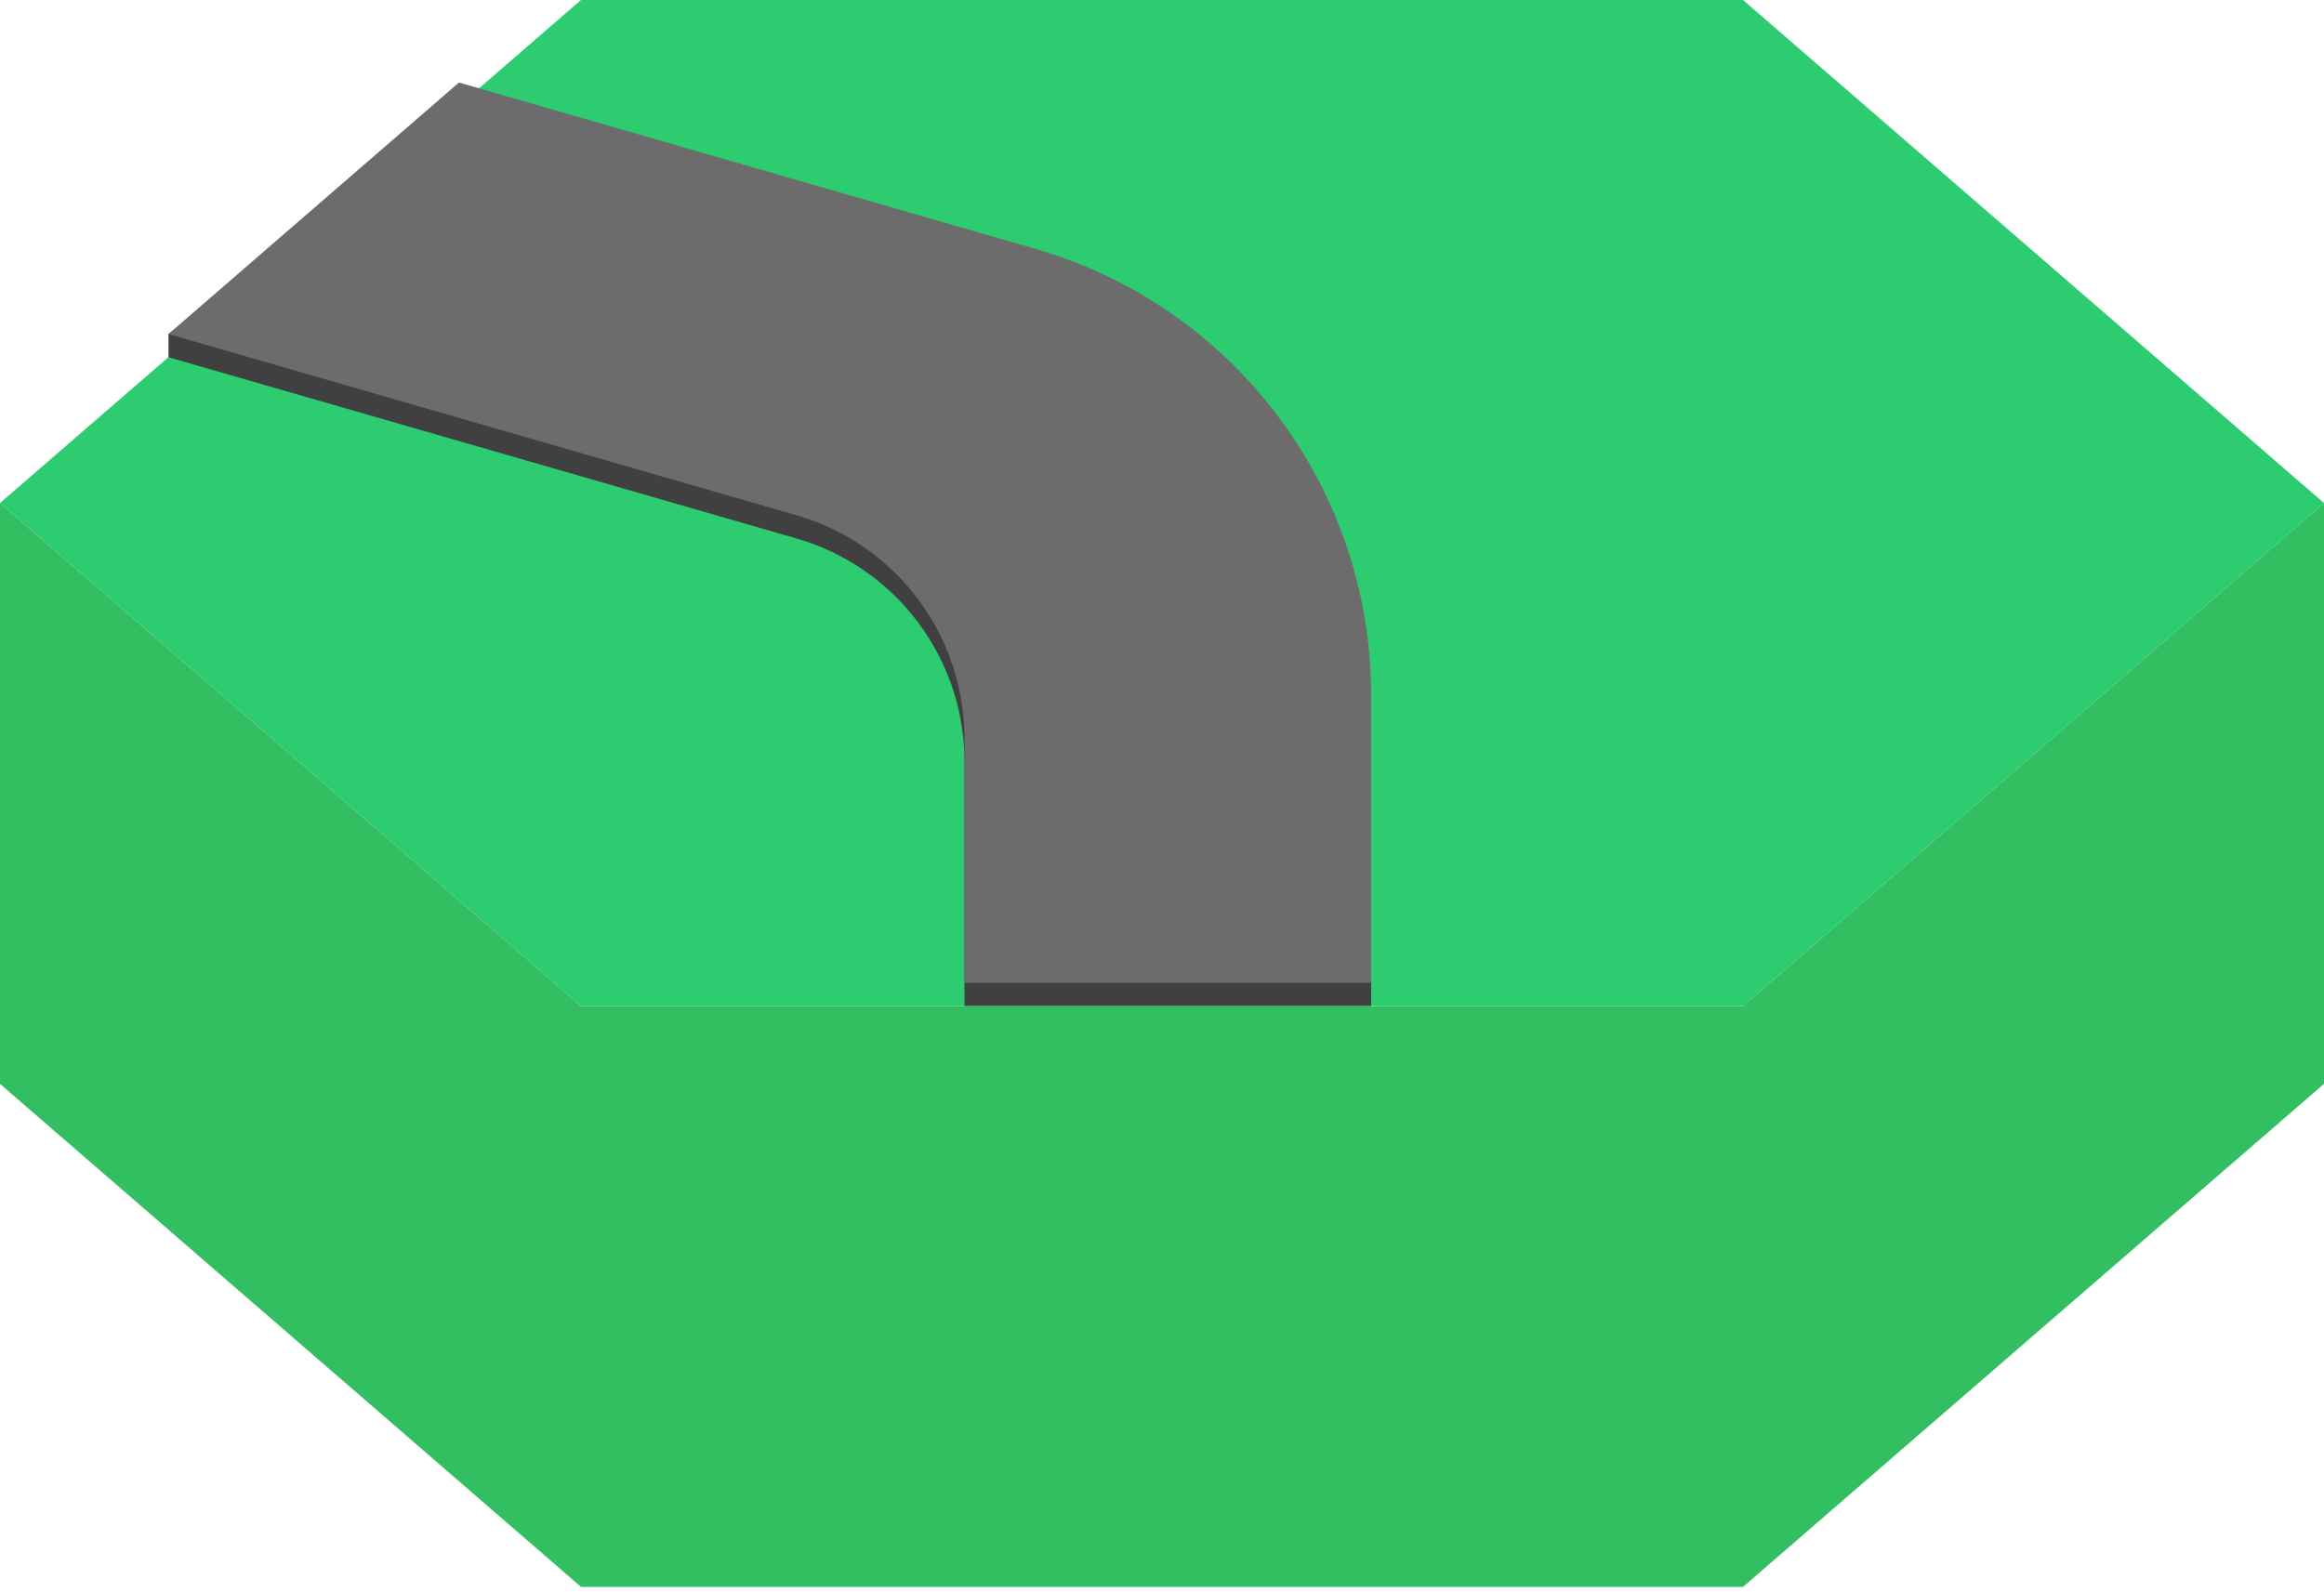
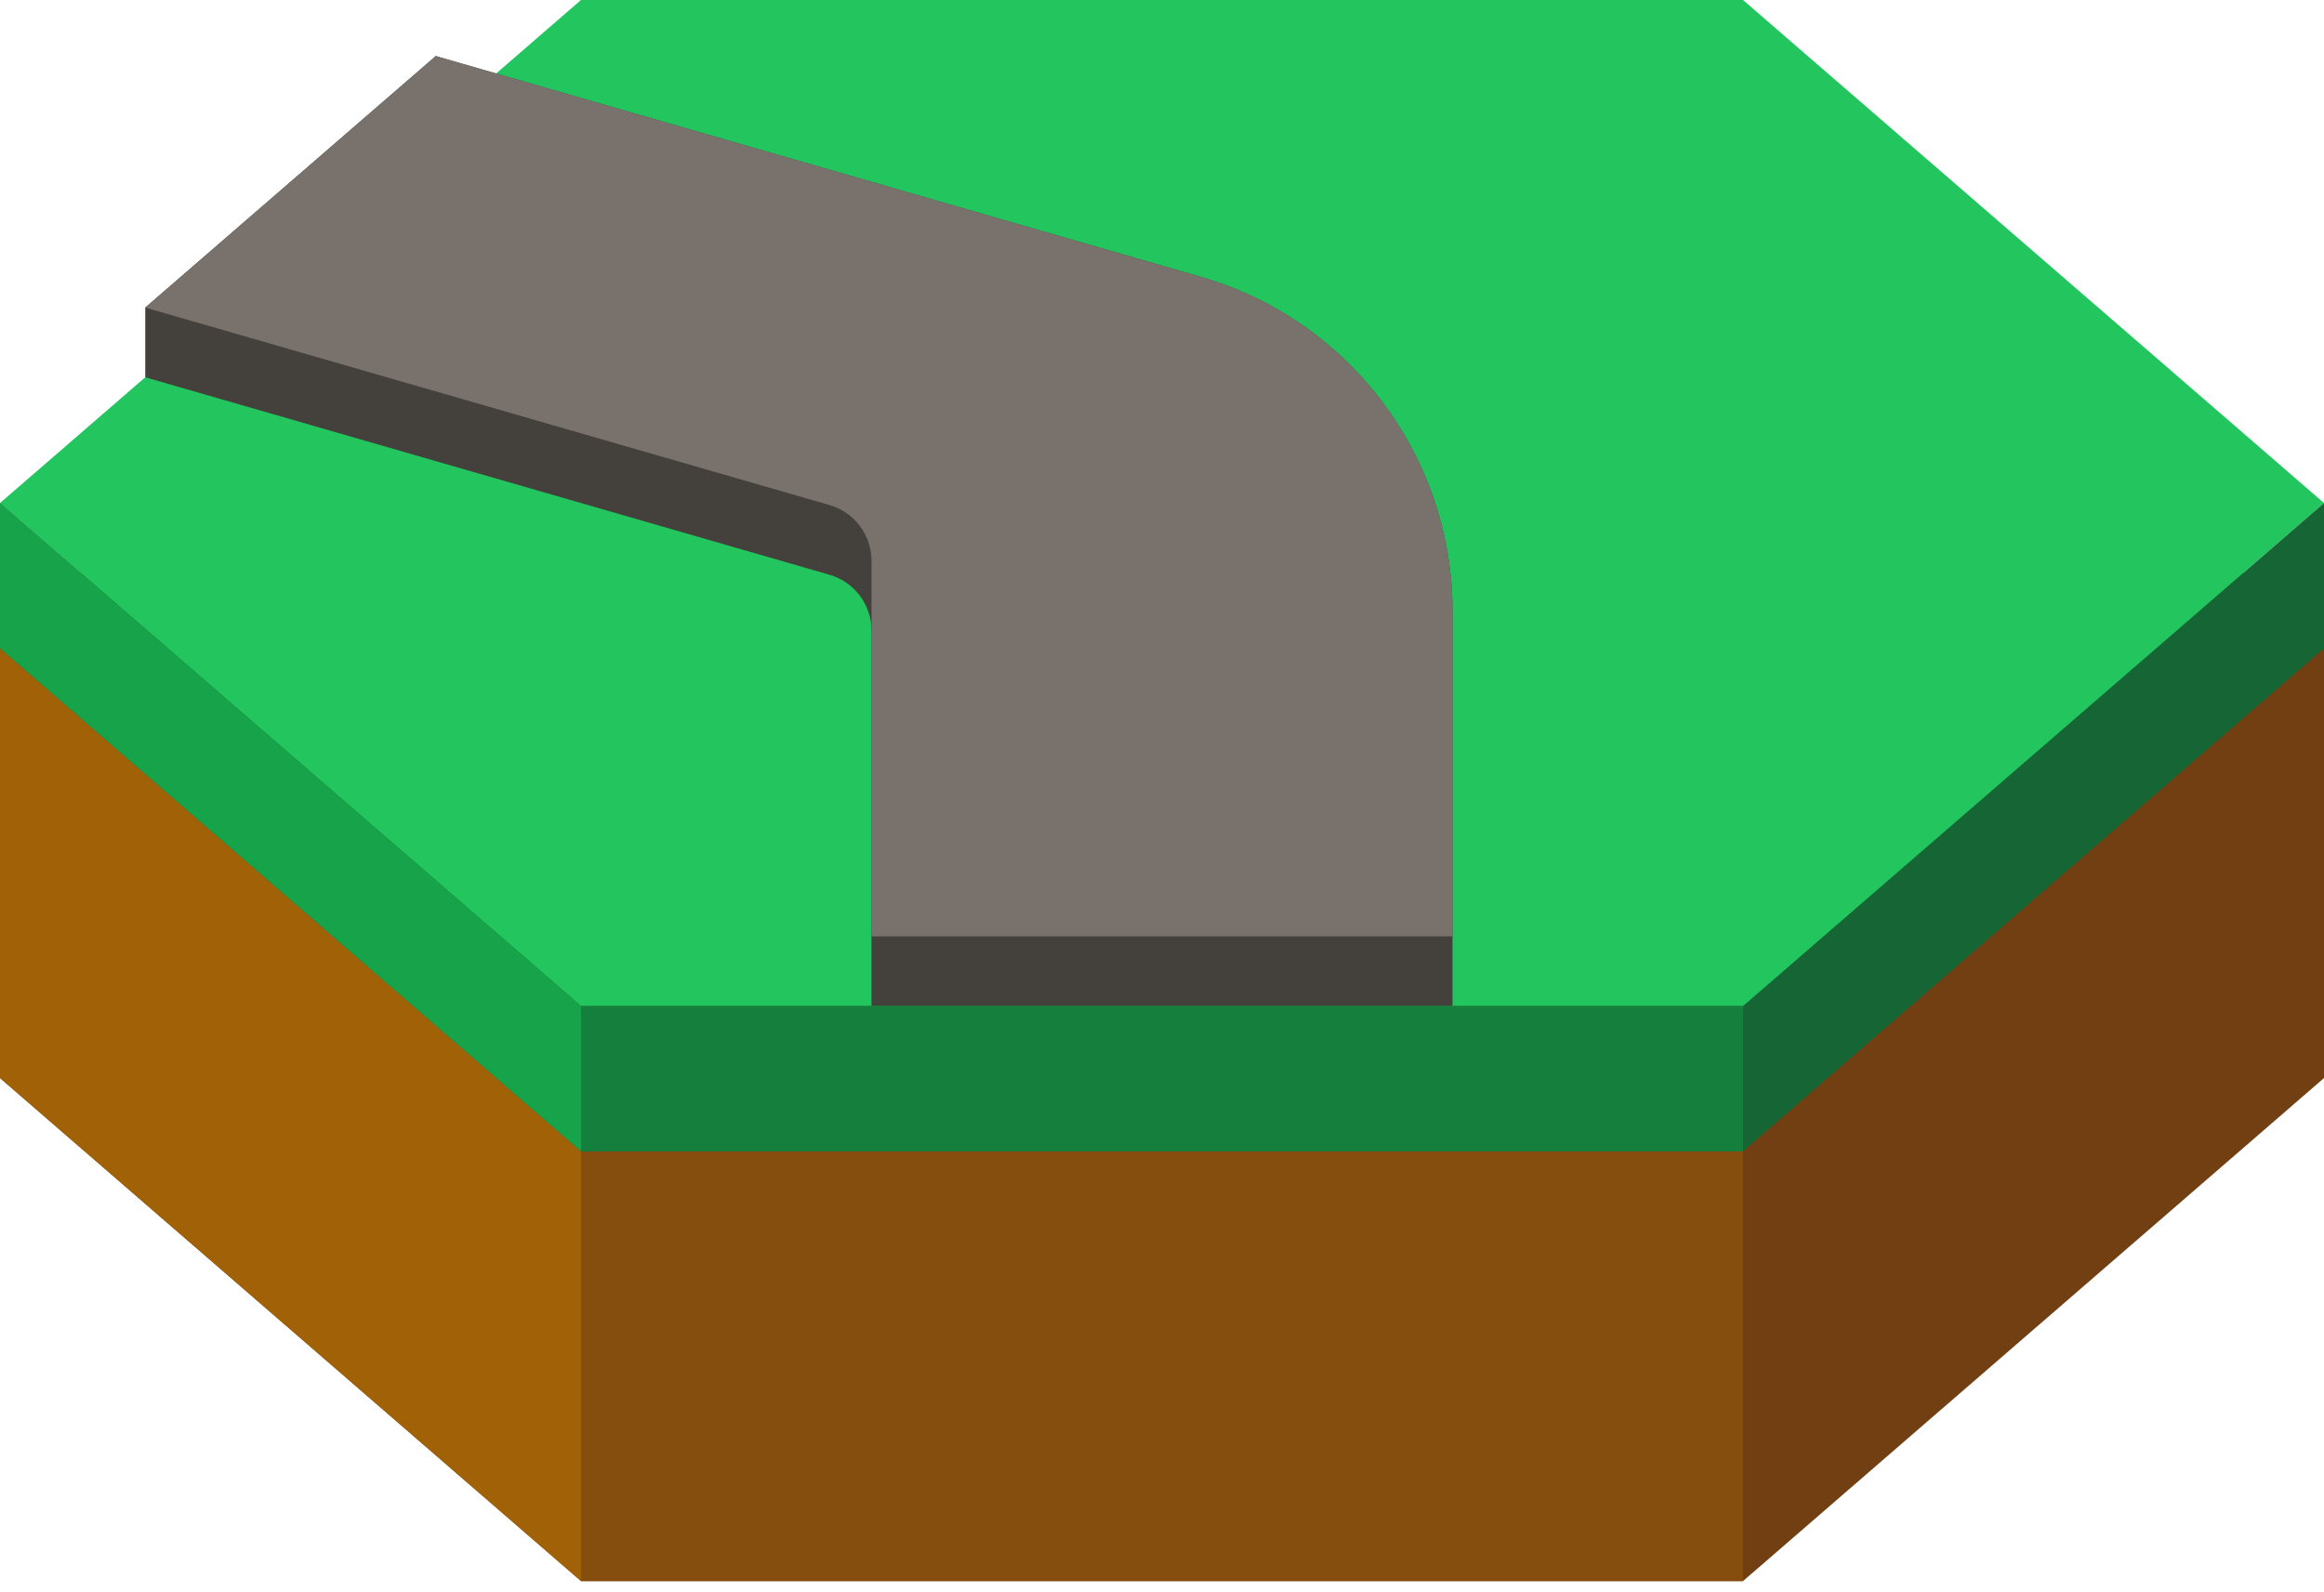
<svg xmlns="http://www.w3.org/2000/svg" width="200" height="137" viewBox="0 0 200 137" fill="none">
-   <path d="M150 0L200 43.301L150 86.603H50L0 43.301L50 0H150Z" fill="#2ECC71" />
-   <path d="M118 86.6H83V65.568C83 56.659 77.107 48.824 68.547 46.353L14.5 30.751V28.753L39.5 9.1L89.094 23.417C106.214 28.359 118 44.029 118 61.847V86.6Z" fill="#414040" />
-   <path d="M118 84.603H83V63.571C83 54.662 77.107 46.827 68.547 44.356L14.5 28.754L39.5 7.103L89.094 21.42C106.214 26.362 118 42.032 118 59.85V84.603Z" fill="#6C6C6C" />
-   <path d="M50 86.603L0 43.301V93.3L50 136.6H150L200 93.3V43.301L150 86.603H50Z" fill="#31BF61" />
+   <path d="M50 12L0 55.301L50 98.603H150L200 55.301L150 12H50Z" fill="#22C55E" />
+   <path d="M150 98.603L200 55.301V92.8L150 136.101H50L0 92.8V55.301L50 98.603H150Z" fill="#713F12" />
+   <path d="M0 55.301L50 98.603V136.101L0 92.8V55.301Z" fill="#A16207" />
+   <path d="M50 98.603H150V136.101H50V98.603Z" fill="#854D0E" />
+   <path d="M50 0L0 43.301L50 86.603H150L200 43.301L150 0H50Z" fill="#22C55E" />
+   <path d="M71.387 49.475L12.5 32.476V26.476L37.5 4.825L103.321 23.826C116.16 27.532 125 39.285 125 52.649V80.603V86.603H75V80.603V54.279C75 52.051 73.527 50.093 71.387 49.475Z" fill="#44403C" />
+   <path d="M100 80.603H125V52.649C125 39.285 116.16 27.532 103.321 23.826L37.5 4.825L25 15.65L12.5 26.476L71.387 43.475C73.527 44.093 75 46.051 75 48.279V80.603H100Z" fill="#78716C" />
+   <path d="M200 43.301L150 86.603H50L0 43.301V55.801L50 99.102H150L200 55.801V43.301Z" fill="#166534" />
+   <path d="M0 43.301L50 86.603V99.102L0 55.801V43.301Z" fill="#16A34A" />
+   <path d="M50 86.603H150V99.102H50V86.603Z" fill="#15803D" />
</svg>
